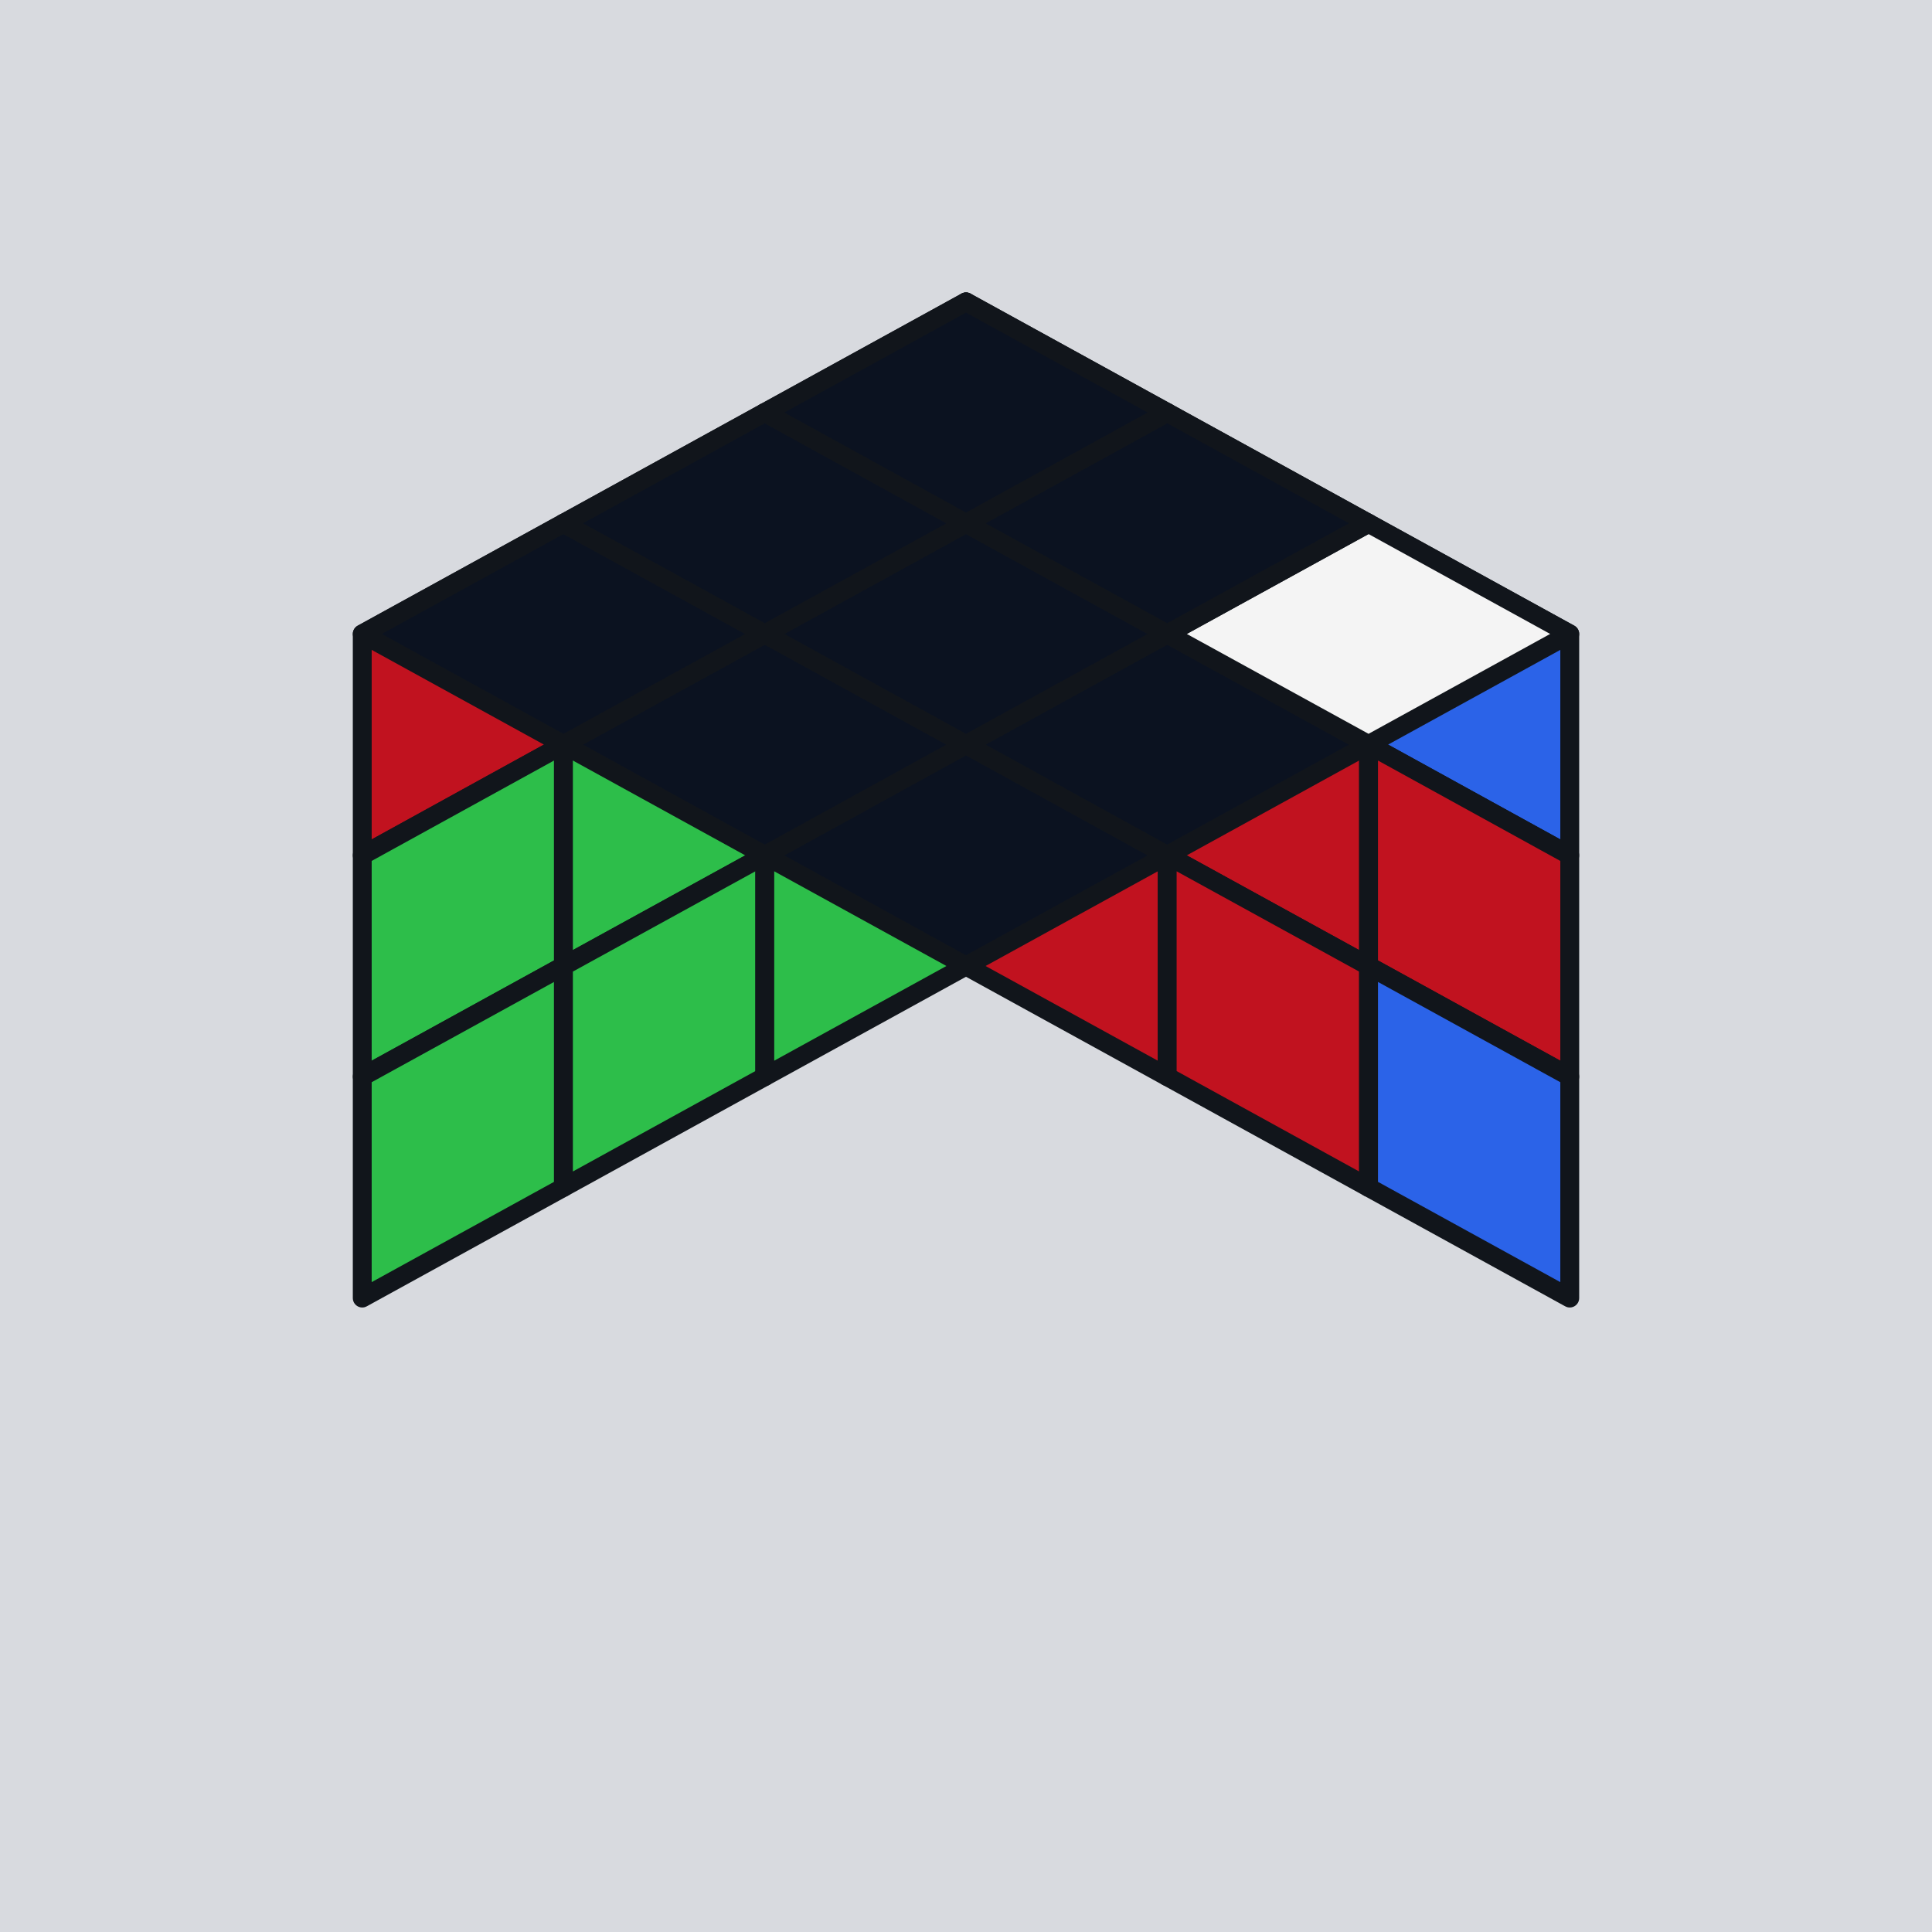
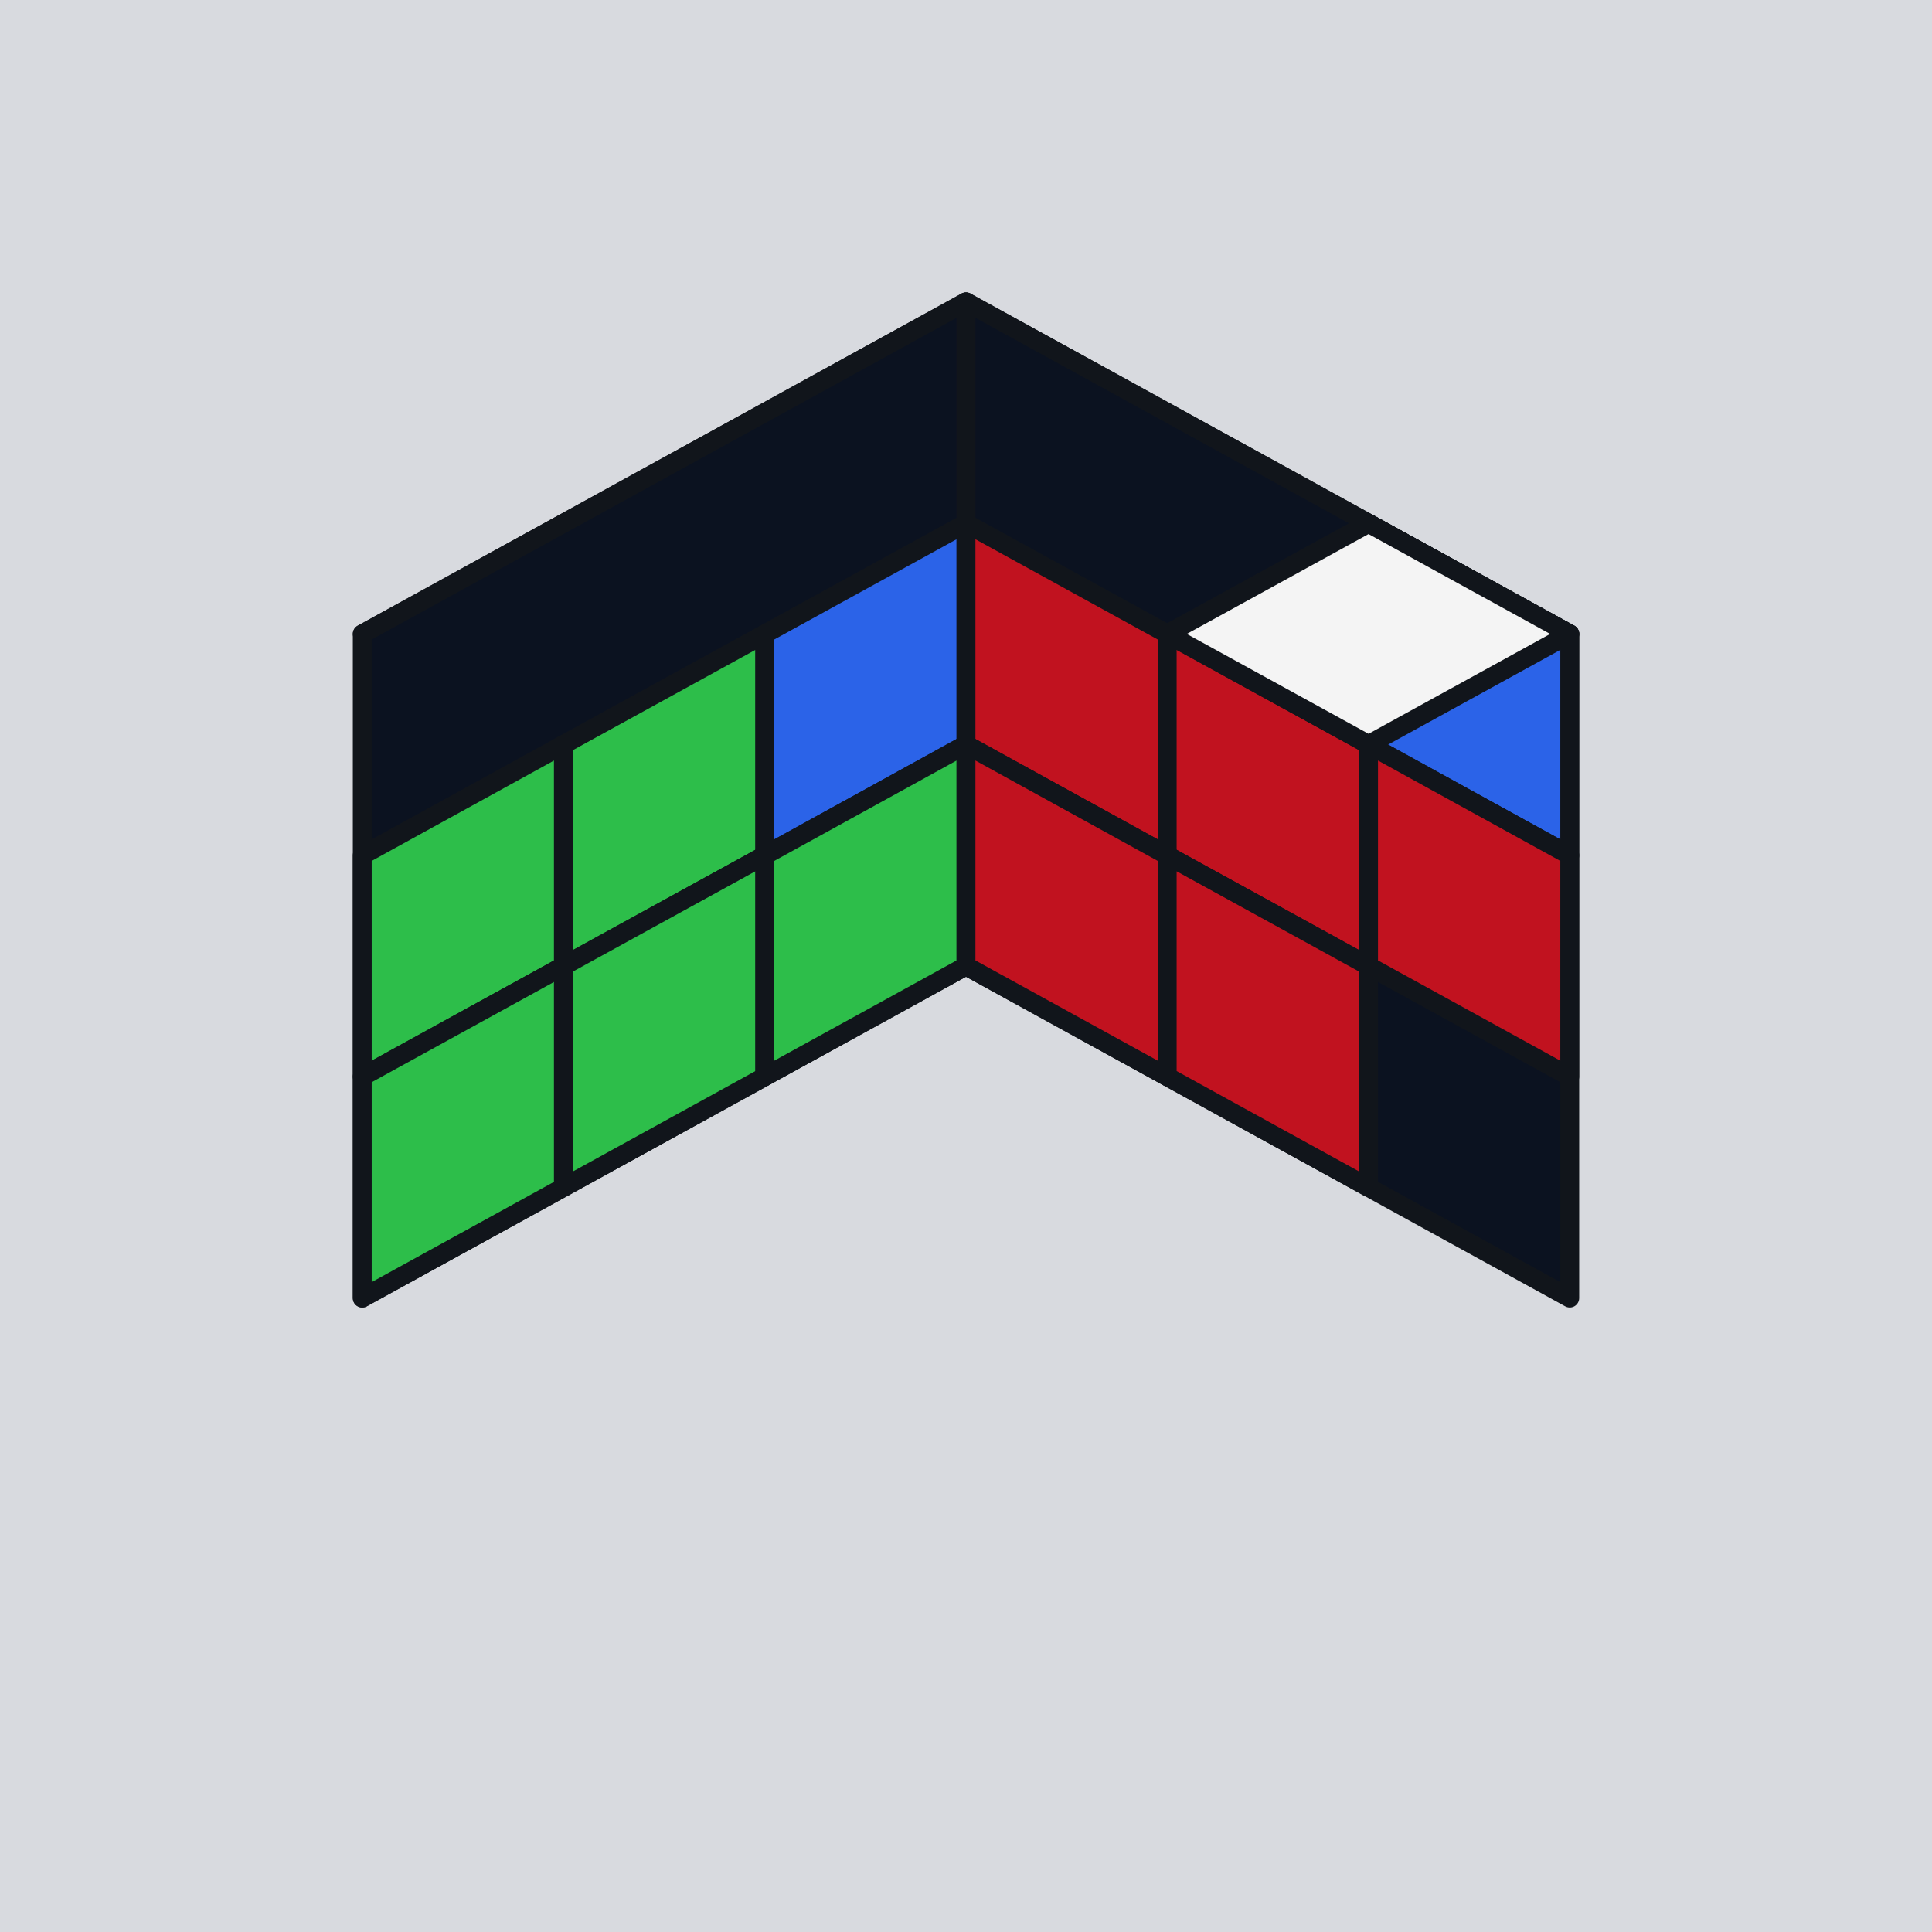
<svg xmlns="http://www.w3.org/2000/svg" viewBox="0 0 128 128">
  <rect x="0" y="0" width="128" height="128" fill="#D8DADF" />
-   <polygon points="24.00,42.00 37.33,34.67 37.33,49.33 24.00,56.67" fill="#C1121F" stroke="#11151B" stroke-width="1.25" stroke-linejoin="round" />
-   <polygon points="37.33,34.67 50.67,27.33 50.67,42.00 37.33,49.33" fill="#C1121F" stroke="#11151B" stroke-width="1.25" stroke-linejoin="round" />
-   <polygon points="50.67,27.33 64.00,20.00 64.00,34.67 50.67,42.00" fill="#E06A00" stroke="#11151B" stroke-width="1.25" stroke-linejoin="round" />
+   <polygon points="64.00,64.00 104.00,42.00 64.00,20.00 24.00,42.00" fill="#0B1220" stroke="#11151B" stroke-width="1.25" stroke-linejoin="round" />
+   <polygon points="24.00,42.00 64.00,20.00 64.00,64.00 24.00,86.00" fill="#0B1220" stroke="#11151B" stroke-width="1.25" stroke-linejoin="round" />
+   <polygon points="64.00,20.00 104.00,42.00 104.00,86.00 64.00,64.00" fill="#0B1220" stroke="#11151B" stroke-width="1.25" stroke-linejoin="round" />
  <polygon points="24.00,56.67 37.33,49.33 37.33,64.00 24.00,71.33" fill="#2DBE4A" stroke="#11151B" stroke-width="1.25" stroke-linejoin="round" />
  <polygon points="37.33,49.33 50.67,42.00 50.67,56.67 37.33,64.00" fill="#2DBE4A" stroke="#11151B" stroke-width="1.25" stroke-linejoin="round" />
  <polygon points="50.67,42.00 64.00,34.67 64.00,49.33 50.67,56.67" fill="#2B63E8" stroke="#11151B" stroke-width="1.25" stroke-linejoin="round" />
  <polygon points="24.00,71.33 37.33,64.00 37.33,78.67 24.00,86.00" fill="#2DBE4A" stroke="#11151B" stroke-width="1.25" stroke-linejoin="round" />
  <polygon points="37.33,64.00 50.67,56.67 50.67,71.33 37.33,78.67" fill="#2DBE4A" stroke="#11151B" stroke-width="1.25" stroke-linejoin="round" />
  <polygon points="50.67,56.67 64.00,49.33 64.00,64.00 50.67,71.33" fill="#2DBE4A" stroke="#11151B" stroke-width="1.25" stroke-linejoin="round" />
-   <polygon points="64.00,20.00 77.33,27.33 77.33,42.00 64.00,34.67" fill="#2DBE4A" stroke="#11151B" stroke-width="1.25" stroke-linejoin="round" />
-   <polygon points="77.33,27.33 90.67,34.67 90.67,49.33 77.33,42.00" fill="#2DBE4A" stroke="#11151B" stroke-width="1.25" stroke-linejoin="round" />
  <polygon points="90.67,34.67 104.00,42.00 104.00,56.67 90.67,49.33" fill="#2B63E8" stroke="#11151B" stroke-width="1.25" stroke-linejoin="round" />
  <polygon points="64.00,34.67 77.33,42.00 77.33,56.67 64.00,49.33" fill="#C1121F" stroke="#11151B" stroke-width="1.25" stroke-linejoin="round" />
  <polygon points="77.33,42.00 90.67,49.33 90.67,64.00 77.33,56.67" fill="#C1121F" stroke="#11151B" stroke-width="1.25" stroke-linejoin="round" />
  <polygon points="90.67,49.33 104.00,56.67 104.00,71.33 90.67,64.00" fill="#C1121F" stroke="#11151B" stroke-width="1.25" stroke-linejoin="round" />
  <polygon points="64.00,49.33 77.33,56.67 77.33,71.33 64.00,64.00" fill="#C1121F" stroke="#11151B" stroke-width="1.25" stroke-linejoin="round" />
  <polygon points="77.33,56.67 90.67,64.00 90.67,78.67 77.33,71.33" fill="#C1121F" stroke="#11151B" stroke-width="1.25" stroke-linejoin="round" />
-   <polygon points="90.67,64.00 104.00,71.33 104.00,86.00 90.67,78.67" fill="#2B63E8" stroke="#11151B" stroke-width="1.25" stroke-linejoin="round" />
-   <polygon points="64.00,64.00 77.33,56.67 64.00,49.33 50.67,56.67" fill="#0B1220" stroke="#11151B" stroke-width="1.25" stroke-linejoin="round" />
-   <polygon points="77.33,56.67 90.67,49.33 77.33,42.00 64.00,49.33" fill="#0B1220" stroke="#11151B" stroke-width="1.25" stroke-linejoin="round" />
  <polygon points="90.67,49.33 104.00,42.00 90.67,34.67 77.33,42.00" fill="#F4F4F4" stroke="#11151B" stroke-width="1.25" stroke-linejoin="round" />
-   <polygon points="50.67,56.67 64.00,49.33 50.67,42.00 37.33,49.33" fill="#0B1220" stroke="#11151B" stroke-width="1.25" stroke-linejoin="round" />
-   <polygon points="64.00,49.33 77.33,42.00 64.00,34.67 50.67,42.00" fill="#0B1220" stroke="#11151B" stroke-width="1.25" stroke-linejoin="round" />
-   <polygon points="77.33,42.00 90.67,34.67 77.33,27.33 64.00,34.67" fill="#0B1220" stroke="#11151B" stroke-width="1.25" stroke-linejoin="round" />
-   <polygon points="37.33,49.33 50.67,42.00 37.33,34.67 24.00,42.00" fill="#0B1220" stroke="#11151B" stroke-width="1.25" stroke-linejoin="round" />
-   <polygon points="50.67,42.00 64.00,34.67 50.67,27.33 37.33,34.67" fill="#0B1220" stroke="#11151B" stroke-width="1.25" stroke-linejoin="round" />
-   <polygon points="64.00,34.67 77.33,27.33 64.00,20.00 50.67,27.33" fill="#0B1220" stroke="#11151B" stroke-width="1.25" stroke-linejoin="round" />
</svg>
